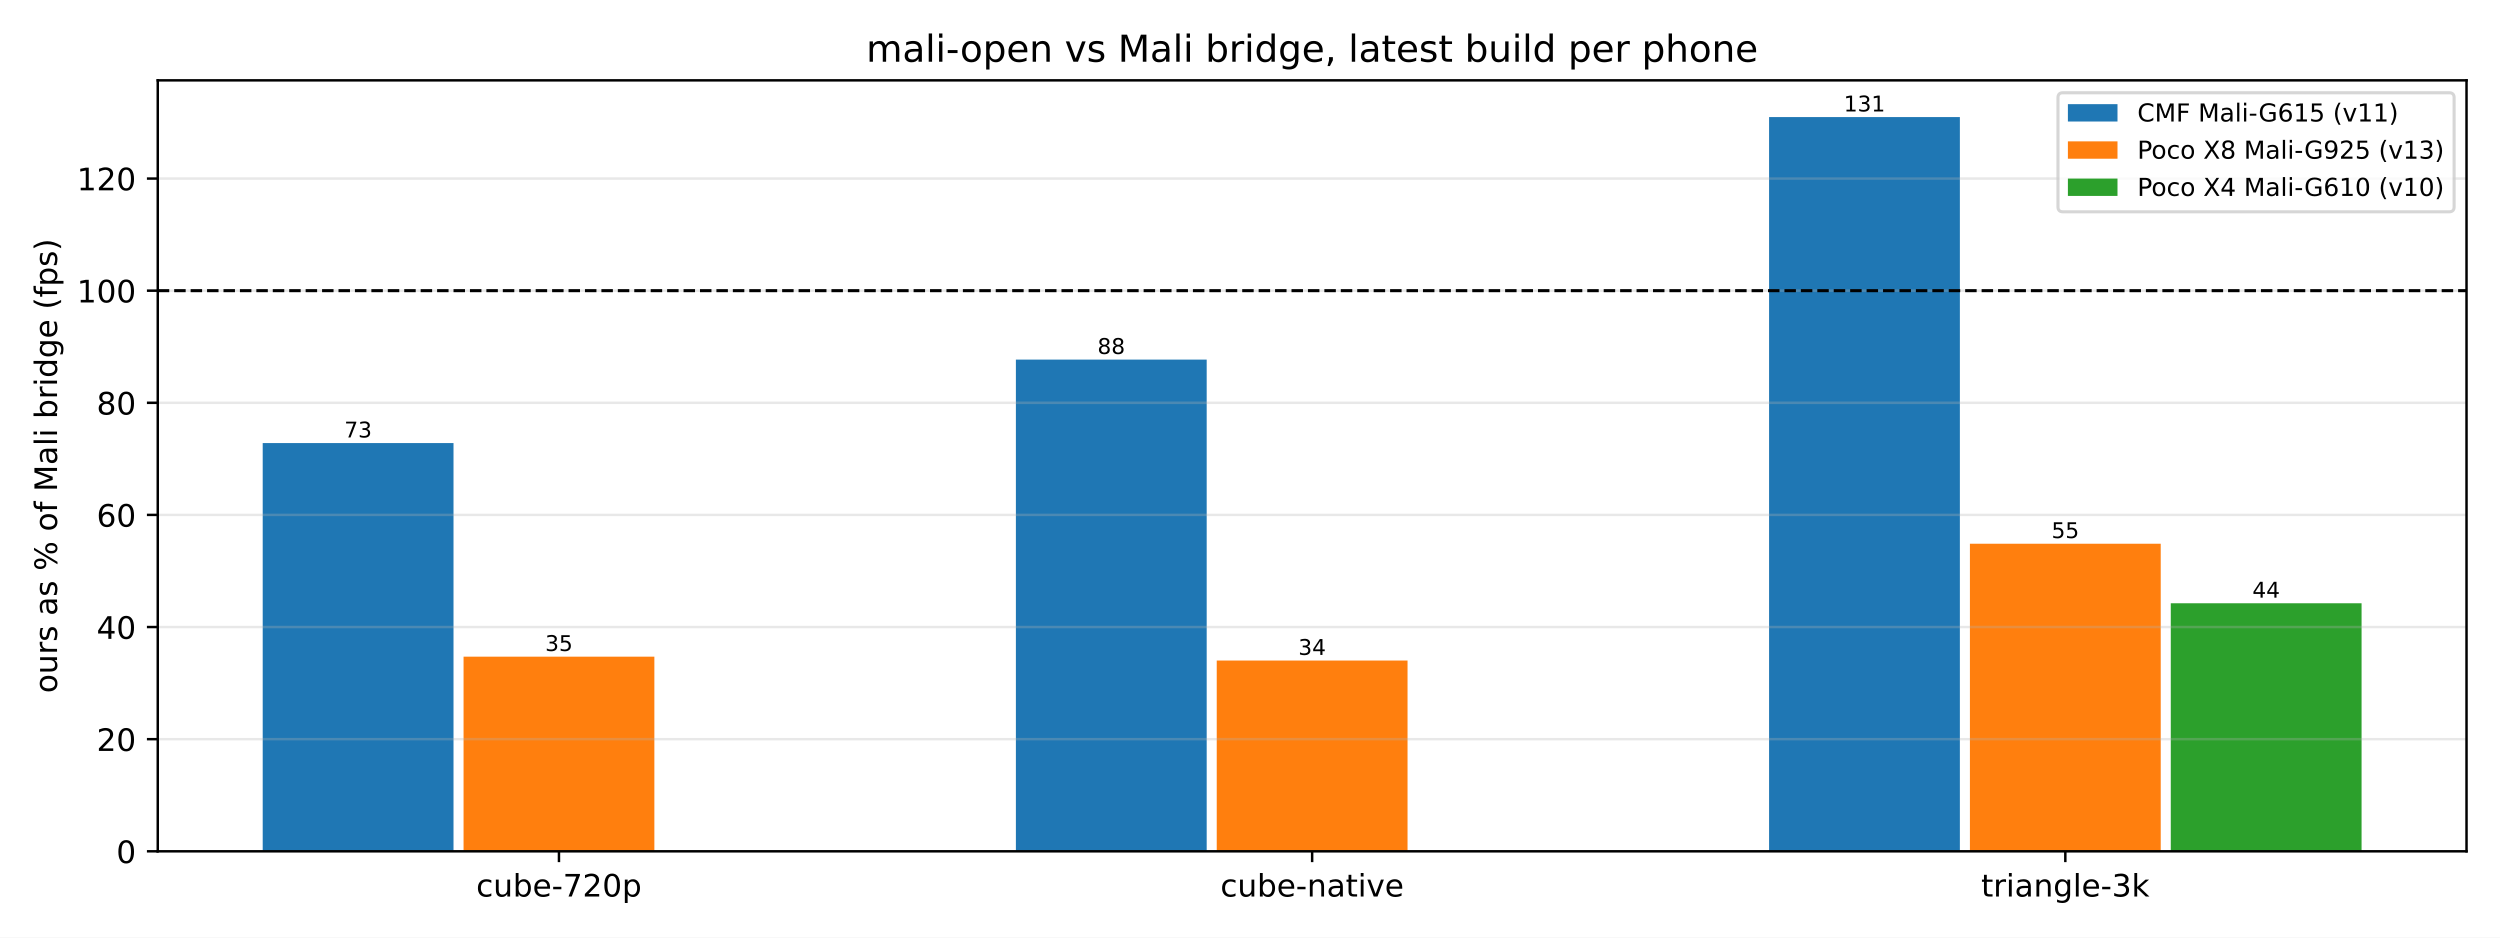
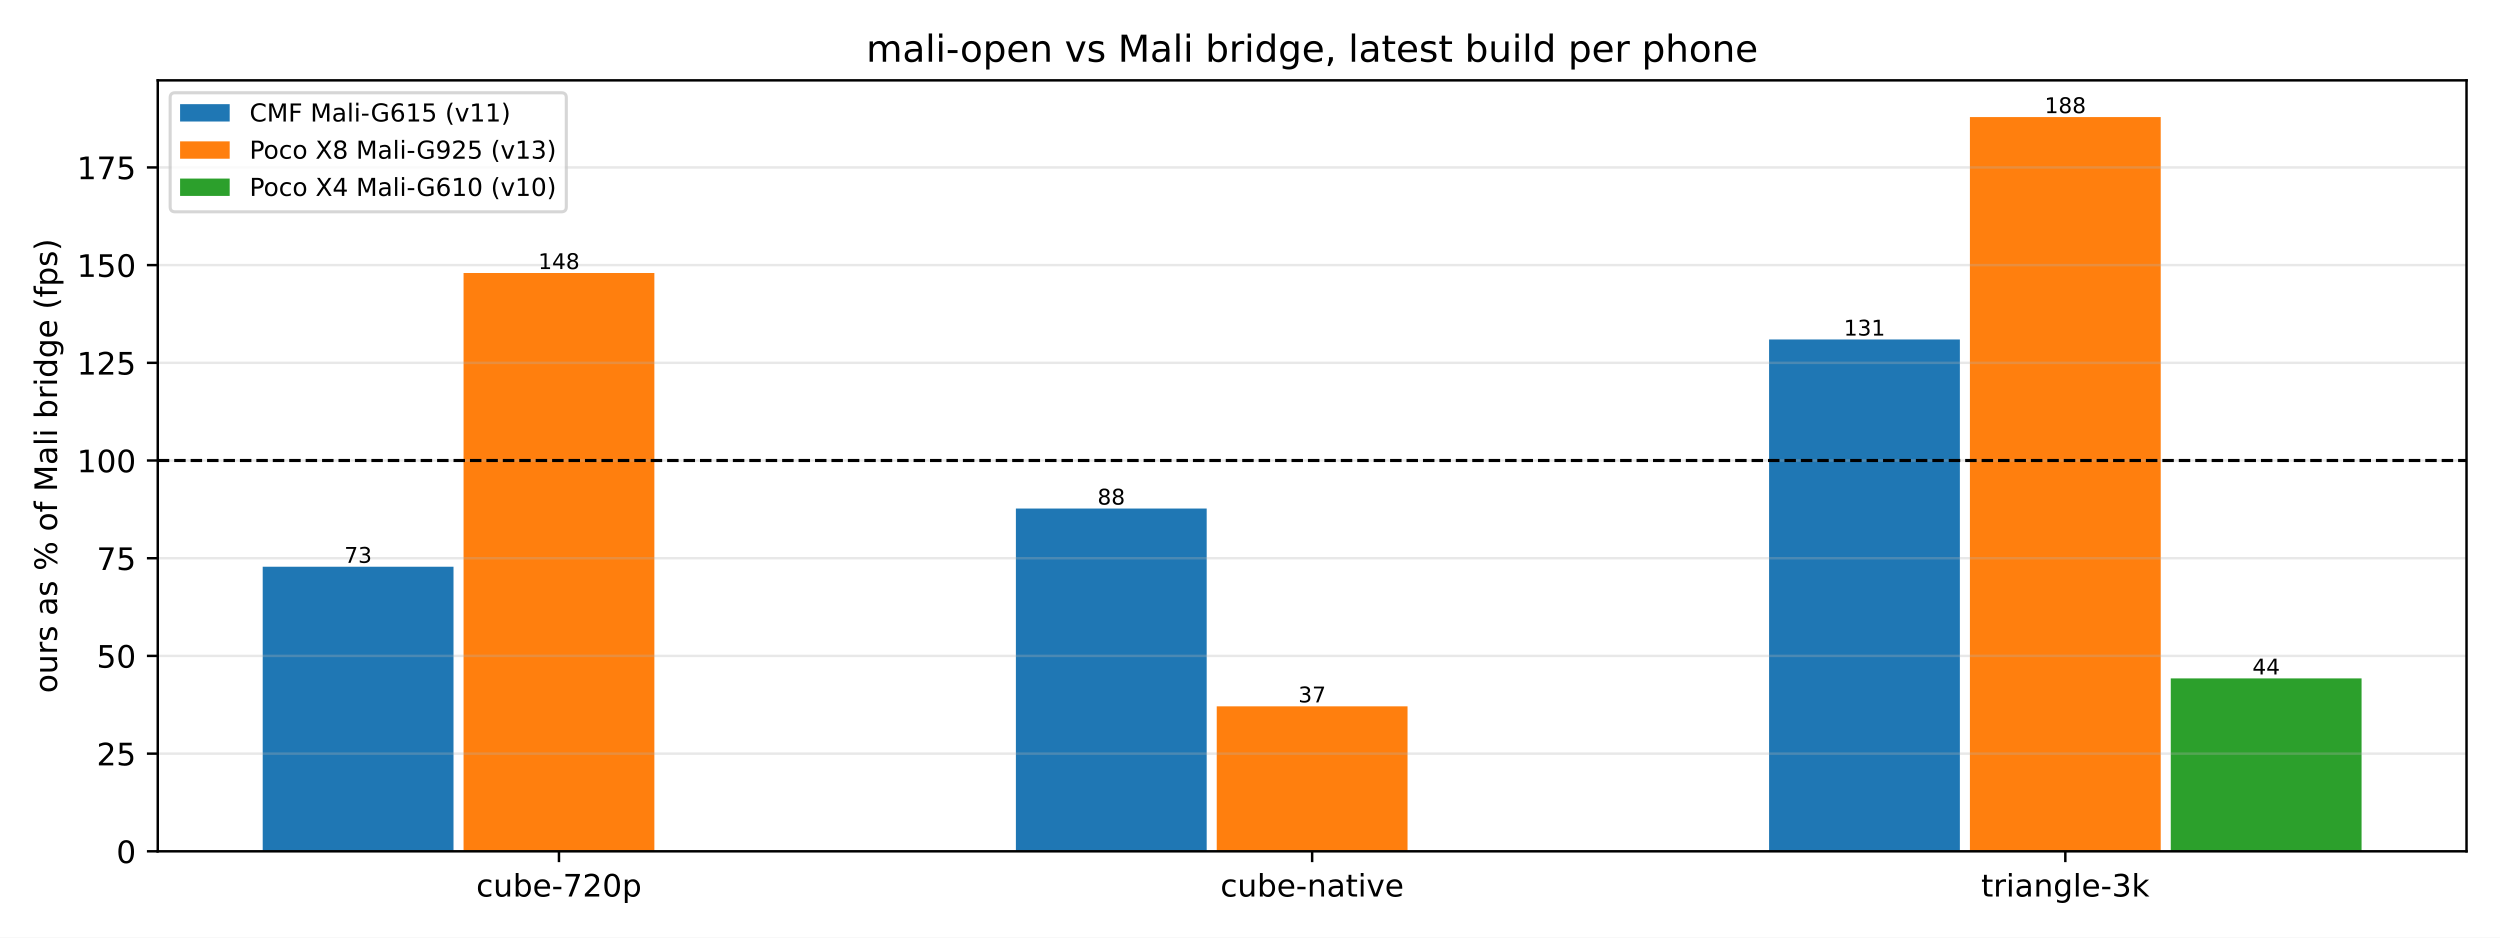
<svg xmlns="http://www.w3.org/2000/svg" xmlns:xlink="http://www.w3.org/1999/xlink" width="806.4pt" height="302.4pt" viewBox="0 0 806.4 302.4" version="1.1">
  <defs>
    <style type="text/css">*{stroke-linejoin: round; stroke-linecap: butt}</style>
  </defs>
  <g id="figure_1">
    <g id="patch_1">
      <path d="M 0 302.4  L 806.4 302.4  L 806.4 0  L 0 0  z " style="fill: #ffffff" />
    </g>
    <g id="axes_1">
      <g id="patch_2">
        <path d="M 50.888 274.599  L 795.6 274.599  L 795.6 25.918  L 50.888 25.918  z " style="fill: #ffffff" />
      </g>
      <g id="patch_3">
-         <path d="M 84.739 274.599  L 146.285 274.599  L 146.285 142.924  L 84.739 142.924  z " clip-path="url(#p9785401d02)" style="fill: #1f77b4" />
+         <path d="M 84.739 274.599  L 146.285 274.599  L 146.285 182.814  L 84.739 182.814  z " clip-path="url(#p9785401d02)" style="fill: #1f77b4" />
      </g>
      <g id="patch_4">
-         <path d="M 327.685 274.599  L 389.232 274.599  L 389.232 115.984  L 327.685 115.984  z " clip-path="url(#p9785401d02)" style="fill: #1f77b4" />
+         <path d="M 327.685 274.599  L 389.232 274.599  L 389.232 164.035  L 327.685 164.035  z " clip-path="url(#p9785401d02)" style="fill: #1f77b4" />
      </g>
      <g id="patch_5">
-         <path d="M 570.632 274.599  L 632.178 274.599  L 632.178 37.76  L 570.632 37.76  z " clip-path="url(#p9785401d02)" style="fill: #1f77b4" />
+         <path d="M 570.632 274.599  L 632.178 274.599  L 632.178 109.508  L 570.632 109.508  z " clip-path="url(#p9785401d02)" style="fill: #1f77b4" />
      </g>
      <g id="patch_6">
-         <path d="M 149.525 274.599  L 211.071 274.599  L 211.071 211.805  L 149.525 211.805  z " clip-path="url(#p9785401d02)" style="fill: #ff7f0e" />
+         <path d="M 149.525 274.599  L 211.071 274.599  L 211.071 88.054  L 149.525 88.054  z " clip-path="url(#p9785401d02)" style="fill: #ff7f0e" />
      </g>
      <g id="patch_7">
-         <path d="M 392.471 274.599  L 454.017 274.599  L 454.017 213.061  L 392.471 213.061  z " clip-path="url(#p9785401d02)" style="fill: #ff7f0e" />
+         <path d="M 392.471 274.599  L 454.017 274.599  L 454.017 227.83  L 392.471 227.83  z " clip-path="url(#p9785401d02)" style="fill: #ff7f0e" />
      </g>
      <g id="patch_8">
-         <path d="M 635.417 274.599  L 696.964 274.599  L 696.964 175.382  L 635.417 175.382  z " clip-path="url(#p9785401d02)" style="fill: #ff7f0e" />
+         <path d="M 635.417 274.599  L 696.964 274.599  L 696.964 37.76  L 635.417 37.76  z " clip-path="url(#p9785401d02)" style="fill: #ff7f0e" />
      </g>
      <g id="patch_9">
-         <path d="M 700.203 274.599  L 761.749 274.599  L 761.749 194.583  L 700.203 194.583  z " clip-path="url(#p9785401d02)" style="fill: #2ca02c" />
+         <path d="M 700.203 274.599  L 761.749 274.599  L 761.749 218.823  L 700.203 218.823  z " clip-path="url(#p9785401d02)" style="fill: #2ca02c" />
      </g>
      <g id="matplotlib.axis_1">
        <g id="xtick_1">
          <g id="line2d_1">
            <defs>
              <path id="meeb56da116" d="M 0 0  L 0 3.5  " style="stroke: #000000; stroke-width: 0.8" />
            </defs>
            <g>
              <use xlink:href="#meeb56da116" x="180.298" y="274.599" style="stroke: #000000; stroke-width: 0.8" />
            </g>
          </g>
          <g id="text_1">
            <text style="font-size: 10px; font-family: 'DejaVu Sans', 'Bitstream Vera Sans', 'Computer Modern Sans Serif', 'Lucida Grande', 'Verdana', 'Geneva', 'Lucid', 'Arial', 'Helvetica', 'Avant Garde', sans-serif; text-anchor: middle" x="180.298" y="289.198" transform="rotate(-0 180.2977 289.1977)">cube-720p</text>
          </g>
        </g>
        <g id="xtick_2">
          <g id="line2d_2">
            <g>
              <use xlink:href="#meeb56da116" x="423.244" y="274.599" style="stroke: #000000; stroke-width: 0.8" />
            </g>
          </g>
          <g id="text_2">
            <text style="font-size: 10px; font-family: 'DejaVu Sans', 'Bitstream Vera Sans', 'Computer Modern Sans Serif', 'Lucida Grande', 'Verdana', 'Geneva', 'Lucid', 'Arial', 'Helvetica', 'Avant Garde', sans-serif; text-anchor: middle" x="423.244" y="289.198" transform="rotate(-0 423.2441 289.1977)">cube-native</text>
          </g>
        </g>
        <g id="xtick_3">
          <g id="line2d_3">
            <g>
              <use xlink:href="#meeb56da116" x="666.191" y="274.599" style="stroke: #000000; stroke-width: 0.8" />
            </g>
          </g>
          <g id="text_3">
            <text style="font-size: 10px; font-family: 'DejaVu Sans', 'Bitstream Vera Sans', 'Computer Modern Sans Serif', 'Lucida Grande', 'Verdana', 'Geneva', 'Lucid', 'Arial', 'Helvetica', 'Avant Garde', sans-serif; text-anchor: middle" x="666.191" y="289.198" transform="rotate(-0 666.1905 289.1977)">triangle-3k</text>
          </g>
        </g>
      </g>
      <g id="matplotlib.axis_2">
        <g id="ytick_1">
          <g id="line2d_4">
            <path d="M 50.888 274.599  L 795.6 274.599  " clip-path="url(#p9785401d02)" style="fill: none; stroke: #b0b0b0; stroke-opacity: 0.3; stroke-width: 0.8; stroke-linecap: square" />
          </g>
          <g id="line2d_5">
            <defs>
              <path id="m3015daee9b" d="M 0 0  L -3.5 0  " style="stroke: #000000; stroke-width: 0.8" />
            </defs>
            <g>
              <use xlink:href="#m3015daee9b" x="50.888" y="274.599" style="stroke: #000000; stroke-width: 0.8" />
            </g>
          </g>
          <g id="text_4">
            <text style="font-size: 10px; font-family: 'DejaVu Sans', 'Bitstream Vera Sans', 'Computer Modern Sans Serif', 'Lucida Grande', 'Verdana', 'Geneva', 'Lucid', 'Arial', 'Helvetica', 'Avant Garde', sans-serif; text-anchor: end" x="43.888" y="278.398" transform="rotate(-0 43.88828 278.398)">0</text>
          </g>
        </g>
        <g id="ytick_2">
          <g id="line2d_6">
-             <path d="M 50.888 238.431  L 795.6 238.431  " clip-path="url(#p9785401d02)" style="fill: none; stroke: #b0b0b0; stroke-opacity: 0.3; stroke-width: 0.8; stroke-linecap: square" />
+             <path d="M 50.888 243.085  L 795.6 243.085  " clip-path="url(#p9785401d02)" style="fill: none; stroke: #b0b0b0; stroke-opacity: 0.3; stroke-width: 0.8; stroke-linecap: square" />
          </g>
          <g id="line2d_7">
            <g>
-               <use xlink:href="#m3015daee9b" x="50.888" y="238.431" style="stroke: #000000; stroke-width: 0.8" />
+               <use xlink:href="#m3015daee9b" x="50.888" y="243.085" style="stroke: #000000; stroke-width: 0.8" />
            </g>
          </g>
          <g id="text_5">
-             <text style="font-size: 10px; font-family: 'DejaVu Sans', 'Bitstream Vera Sans', 'Computer Modern Sans Serif', 'Lucida Grande', 'Verdana', 'Geneva', 'Lucid', 'Arial', 'Helvetica', 'Avant Garde', sans-serif; text-anchor: end" x="43.888" y="242.23" transform="rotate(-0 43.88828 242.2298)">20</text>
+             <text style="font-size: 10px; font-family: 'DejaVu Sans', 'Bitstream Vera Sans', 'Computer Modern Sans Serif', 'Lucida Grande', 'Verdana', 'Geneva', 'Lucid', 'Arial', 'Helvetica', 'Avant Garde', sans-serif; text-anchor: end" x="43.888" y="246.884" transform="rotate(-0 43.88828 246.8837)">25</text>
          </g>
        </g>
        <g id="ytick_3">
          <g id="line2d_8">
-             <path d="M 50.888 202.263  L 795.6 202.263  " clip-path="url(#p9785401d02)" style="fill: none; stroke: #b0b0b0; stroke-opacity: 0.3; stroke-width: 0.8; stroke-linecap: square" />
+             <path d="M 50.888 211.57  L 795.6 211.57  " clip-path="url(#p9785401d02)" style="fill: none; stroke: #b0b0b0; stroke-opacity: 0.3; stroke-width: 0.8; stroke-linecap: square" />
          </g>
          <g id="line2d_9">
            <g>
-               <use xlink:href="#m3015daee9b" x="50.888" y="202.263" style="stroke: #000000; stroke-width: 0.8" />
+               <use xlink:href="#m3015daee9b" x="50.888" y="211.57" style="stroke: #000000; stroke-width: 0.8" />
            </g>
          </g>
          <g id="text_6">
-             <text style="font-size: 10px; font-family: 'DejaVu Sans', 'Bitstream Vera Sans', 'Computer Modern Sans Serif', 'Lucida Grande', 'Verdana', 'Geneva', 'Lucid', 'Arial', 'Helvetica', 'Avant Garde', sans-serif; text-anchor: end" x="43.888" y="206.062" transform="rotate(-0 43.88828 206.0615)">40</text>
+             <text style="font-size: 10px; font-family: 'DejaVu Sans', 'Bitstream Vera Sans', 'Computer Modern Sans Serif', 'Lucida Grande', 'Verdana', 'Geneva', 'Lucid', 'Arial', 'Helvetica', 'Avant Garde', sans-serif; text-anchor: end" x="43.888" y="215.369" transform="rotate(-0 43.88828 215.3693)">50</text>
          </g>
        </g>
        <g id="ytick_4">
          <g id="line2d_10">
-             <path d="M 50.888 166.094  L 795.6 166.094  " clip-path="url(#p9785401d02)" style="fill: none; stroke: #b0b0b0; stroke-opacity: 0.3; stroke-width: 0.8; stroke-linecap: square" />
+             <path d="M 50.888 180.056  L 795.6 180.056  " clip-path="url(#p9785401d02)" style="fill: none; stroke: #b0b0b0; stroke-opacity: 0.3; stroke-width: 0.8; stroke-linecap: square" />
          </g>
          <g id="line2d_11">
            <g>
-               <use xlink:href="#m3015daee9b" x="50.888" y="166.094" style="stroke: #000000; stroke-width: 0.8" />
+               <use xlink:href="#m3015daee9b" x="50.888" y="180.056" style="stroke: #000000; stroke-width: 0.8" />
            </g>
          </g>
          <g id="text_7">
-             <text style="font-size: 10px; font-family: 'DejaVu Sans', 'Bitstream Vera Sans', 'Computer Modern Sans Serif', 'Lucida Grande', 'Verdana', 'Geneva', 'Lucid', 'Arial', 'Helvetica', 'Avant Garde', sans-serif; text-anchor: end" x="43.888" y="169.893" transform="rotate(-0 43.88828 169.8933)">60</text>
+             <text style="font-size: 10px; font-family: 'DejaVu Sans', 'Bitstream Vera Sans', 'Computer Modern Sans Serif', 'Lucida Grande', 'Verdana', 'Geneva', 'Lucid', 'Arial', 'Helvetica', 'Avant Garde', sans-serif; text-anchor: end" x="43.888" y="183.855" transform="rotate(-0 43.88828 183.8549)">75</text>
          </g>
        </g>
        <g id="ytick_5">
          <g id="line2d_12">
-             <path d="M 50.888 129.926  L 795.6 129.926  " clip-path="url(#p9785401d02)" style="fill: none; stroke: #b0b0b0; stroke-opacity: 0.3; stroke-width: 0.8; stroke-linecap: square" />
+             <path d="M 50.888 148.542  L 795.6 148.542  " clip-path="url(#p9785401d02)" style="fill: none; stroke: #b0b0b0; stroke-opacity: 0.3; stroke-width: 0.8; stroke-linecap: square" />
          </g>
          <g id="line2d_13">
            <g>
-               <use xlink:href="#m3015daee9b" x="50.888" y="129.926" style="stroke: #000000; stroke-width: 0.8" />
+               <use xlink:href="#m3015daee9b" x="50.888" y="148.542" style="stroke: #000000; stroke-width: 0.8" />
            </g>
          </g>
          <g id="text_8">
-             <text style="font-size: 10px; font-family: 'DejaVu Sans', 'Bitstream Vera Sans', 'Computer Modern Sans Serif', 'Lucida Grande', 'Verdana', 'Geneva', 'Lucid', 'Arial', 'Helvetica', 'Avant Garde', sans-serif; text-anchor: end" x="43.888" y="133.725" transform="rotate(-0 43.88828 133.725)">80</text>
+             <text style="font-size: 10px; font-family: 'DejaVu Sans', 'Bitstream Vera Sans', 'Computer Modern Sans Serif', 'Lucida Grande', 'Verdana', 'Geneva', 'Lucid', 'Arial', 'Helvetica', 'Avant Garde', sans-serif; text-anchor: end" x="43.888" y="152.341" transform="rotate(-0 43.88828 152.3405)">100</text>
          </g>
        </g>
        <g id="ytick_6">
          <g id="line2d_14">
-             <path d="M 50.888 93.758  L 795.6 93.758  " clip-path="url(#p9785401d02)" style="fill: none; stroke: #b0b0b0; stroke-opacity: 0.3; stroke-width: 0.8; stroke-linecap: square" />
+             <path d="M 50.888 117.027  L 795.6 117.027  " clip-path="url(#p9785401d02)" style="fill: none; stroke: #b0b0b0; stroke-opacity: 0.3; stroke-width: 0.8; stroke-linecap: square" />
          </g>
          <g id="line2d_15">
            <g>
-               <use xlink:href="#m3015daee9b" x="50.888" y="93.758" style="stroke: #000000; stroke-width: 0.8" />
+               <use xlink:href="#m3015daee9b" x="50.888" y="117.027" style="stroke: #000000; stroke-width: 0.8" />
            </g>
          </g>
          <g id="text_9">
-             <text style="font-size: 10px; font-family: 'DejaVu Sans', 'Bitstream Vera Sans', 'Computer Modern Sans Serif', 'Lucida Grande', 'Verdana', 'Geneva', 'Lucid', 'Arial', 'Helvetica', 'Avant Garde', sans-serif; text-anchor: end" x="43.888" y="97.557" transform="rotate(-0 43.88828 97.55673)">100</text>
+             <text style="font-size: 10px; font-family: 'DejaVu Sans', 'Bitstream Vera Sans', 'Computer Modern Sans Serif', 'Lucida Grande', 'Verdana', 'Geneva', 'Lucid', 'Arial', 'Helvetica', 'Avant Garde', sans-serif; text-anchor: end" x="43.888" y="120.826" transform="rotate(-0 43.88828 120.8262)">125</text>
          </g>
        </g>
        <g id="ytick_7">
          <g id="line2d_16">
-             <path d="M 50.888 57.59  L 795.6 57.59  " clip-path="url(#p9785401d02)" style="fill: none; stroke: #b0b0b0; stroke-opacity: 0.3; stroke-width: 0.8; stroke-linecap: square" />
+             <path d="M 50.888 85.513  L 795.6 85.513  " clip-path="url(#p9785401d02)" style="fill: none; stroke: #b0b0b0; stroke-opacity: 0.3; stroke-width: 0.8; stroke-linecap: square" />
          </g>
          <g id="line2d_17">
            <g>
-               <use xlink:href="#m3015daee9b" x="50.888" y="57.59" style="stroke: #000000; stroke-width: 0.8" />
+               <use xlink:href="#m3015daee9b" x="50.888" y="85.513" style="stroke: #000000; stroke-width: 0.8" />
            </g>
          </g>
          <g id="text_10">
-             <text style="font-size: 10px; font-family: 'DejaVu Sans', 'Bitstream Vera Sans', 'Computer Modern Sans Serif', 'Lucida Grande', 'Verdana', 'Geneva', 'Lucid', 'Arial', 'Helvetica', 'Avant Garde', sans-serif; text-anchor: end" x="43.888" y="61.388" transform="rotate(-0 43.88828 61.38846)">120</text>
-           </g>
-         </g>
-         <g id="text_11">
+             <text style="font-size: 10px; font-family: 'DejaVu Sans', 'Bitstream Vera Sans', 'Computer Modern Sans Serif', 'Lucida Grande', 'Verdana', 'Geneva', 'Lucid', 'Arial', 'Helvetica', 'Avant Garde', sans-serif; text-anchor: end" x="43.888" y="89.312" transform="rotate(-0 43.88828 89.31179)">150</text>
+           </g>
+         </g>
+         <g id="ytick_8">
+           <g id="line2d_18">
+             <path d="M 50.888 53.999  L 795.6 53.999  " clip-path="url(#p9785401d02)" style="fill: none; stroke: #b0b0b0; stroke-opacity: 0.3; stroke-width: 0.8; stroke-linecap: square" />
+           </g>
+           <g id="line2d_19">
+             <g>
+               <use xlink:href="#m3015daee9b" x="50.888" y="53.999" style="stroke: #000000; stroke-width: 0.8" />
+             </g>
+           </g>
+           <g id="text_11">
+             <text style="font-size: 10px; font-family: 'DejaVu Sans', 'Bitstream Vera Sans', 'Computer Modern Sans Serif', 'Lucida Grande', 'Verdana', 'Geneva', 'Lucid', 'Arial', 'Helvetica', 'Avant Garde', sans-serif; text-anchor: end" x="43.888" y="57.797" transform="rotate(-0 43.88828 57.79741)">175</text>
+           </g>
+         </g>
+         <g id="text_12">
          <text style="font-size: 10px; font-family: 'DejaVu Sans', 'Bitstream Vera Sans', 'Computer Modern Sans Serif', 'Lucida Grande', 'Verdana', 'Geneva', 'Lucid', 'Arial', 'Helvetica', 'Avant Garde', sans-serif; text-anchor: middle" x="18.398" y="150.259" transform="rotate(-90 18.39844 150.2587)">ours as % of Mali bridge (fps)</text>
        </g>
      </g>
-       <g id="line2d_18">
-         <path d="M 50.888 93.758  L 795.6 93.758  " clip-path="url(#p9785401d02)" style="fill: none; stroke-dasharray: 3.7,1.6; stroke-dashoffset: 0; stroke: #000000" />
+       <g id="line2d_20">
+         <path d="M 50.888 148.542  L 795.6 148.542  " clip-path="url(#p9785401d02)" style="fill: none; stroke-dasharray: 3.7,1.6; stroke-dashoffset: 0; stroke: #000000" />
      </g>
      <g id="patch_10">
        <path d="M 50.888 274.599  L 50.888 25.918  " style="fill: none; stroke: #000000; stroke-width: 0.8; stroke-linejoin: miter; stroke-linecap: square" />
      </g>
      <g id="patch_11">
        <path d="M 795.6 274.599  L 795.6 25.918  " style="fill: none; stroke: #000000; stroke-width: 0.8; stroke-linejoin: miter; stroke-linecap: square" />
      </g>
      <g id="patch_12">
        <path d="M 50.888 274.599  L 795.6 274.599  " style="fill: none; stroke: #000000; stroke-width: 0.8; stroke-linejoin: miter; stroke-linecap: square" />
      </g>
      <g id="patch_13">
        <path d="M 50.888 25.918  L 795.6 25.918  " style="fill: none; stroke: #000000; stroke-width: 0.8; stroke-linejoin: miter; stroke-linecap: square" />
      </g>
-       <g id="text_12">
-         <text style="font-size: 7px; font-family: 'DejaVu Sans', 'Bitstream Vera Sans', 'Computer Modern Sans Serif', 'Lucida Grande', 'Verdana', 'Geneva', 'Lucid', 'Arial', 'Helvetica', 'Avant Garde', sans-serif; text-anchor: middle" x="115.512" y="141.116" transform="rotate(-0 115.512 141.1161)">73</text>
-       </g>
      <g id="text_13">
-         <text style="font-size: 7px; font-family: 'DejaVu Sans', 'Bitstream Vera Sans', 'Computer Modern Sans Serif', 'Lucida Grande', 'Verdana', 'Geneva', 'Lucid', 'Arial', 'Helvetica', 'Avant Garde', sans-serif; text-anchor: middle" x="358.458" y="114.176" transform="rotate(-0 358.4584 114.1756)">88</text>
+         <text style="font-size: 7px; font-family: 'DejaVu Sans', 'Bitstream Vera Sans', 'Computer Modern Sans Serif', 'Lucida Grande', 'Verdana', 'Geneva', 'Lucid', 'Arial', 'Helvetica', 'Avant Garde', sans-serif; text-anchor: middle" x="115.512" y="181.553" transform="rotate(-0 115.512 181.5533)">73</text>
      </g>
      <g id="text_14">
-         <text style="font-size: 7px; font-family: 'DejaVu Sans', 'Bitstream Vera Sans', 'Computer Modern Sans Serif', 'Lucida Grande', 'Verdana', 'Geneva', 'Lucid', 'Arial', 'Helvetica', 'Avant Garde', sans-serif; text-anchor: middle" x="601.405" y="35.952" transform="rotate(-0 601.4048 35.95167)">131</text>
+         <text style="font-size: 7px; font-family: 'DejaVu Sans', 'Bitstream Vera Sans', 'Computer Modern Sans Serif', 'Lucida Grande', 'Verdana', 'Geneva', 'Lucid', 'Arial', 'Helvetica', 'Avant Garde', sans-serif; text-anchor: middle" x="358.458" y="162.774" transform="rotate(-0 358.4584 162.7741)">88</text>
      </g>
      <g id="text_15">
-         <text style="font-size: 7px; font-family: 'DejaVu Sans', 'Bitstream Vera Sans', 'Computer Modern Sans Serif', 'Lucida Grande', 'Verdana', 'Geneva', 'Lucid', 'Arial', 'Helvetica', 'Avant Garde', sans-serif; text-anchor: middle" x="180.298" y="209.996" transform="rotate(-0 180.2977 209.9964)">35</text>
+         <text style="font-size: 7px; font-family: 'DejaVu Sans', 'Bitstream Vera Sans', 'Computer Modern Sans Serif', 'Lucida Grande', 'Verdana', 'Geneva', 'Lucid', 'Arial', 'Helvetica', 'Avant Garde', sans-serif; text-anchor: middle" x="601.405" y="108.247" transform="rotate(-0 601.4048 108.2472)">131</text>
      </g>
      <g id="text_16">
-         <text style="font-size: 7px; font-family: 'DejaVu Sans', 'Bitstream Vera Sans', 'Computer Modern Sans Serif', 'Lucida Grande', 'Verdana', 'Geneva', 'Lucid', 'Arial', 'Helvetica', 'Avant Garde', sans-serif; text-anchor: middle" x="423.244" y="211.253" transform="rotate(-0 423.2441 211.2527)">34</text>
+         <text style="font-size: 7px; font-family: 'DejaVu Sans', 'Bitstream Vera Sans', 'Computer Modern Sans Serif', 'Lucida Grande', 'Verdana', 'Geneva', 'Lucid', 'Arial', 'Helvetica', 'Avant Garde', sans-serif; text-anchor: middle" x="180.298" y="86.794" transform="rotate(-0 180.2977 86.79377)">148</text>
      </g>
      <g id="text_17">
-         <text style="font-size: 7px; font-family: 'DejaVu Sans', 'Bitstream Vera Sans', 'Computer Modern Sans Serif', 'Lucida Grande', 'Verdana', 'Geneva', 'Lucid', 'Arial', 'Helvetica', 'Avant Garde', sans-serif; text-anchor: middle" x="666.191" y="173.574" transform="rotate(-0 666.1905 173.5736)">55</text>
+         <text style="font-size: 7px; font-family: 'DejaVu Sans', 'Bitstream Vera Sans', 'Computer Modern Sans Serif', 'Lucida Grande', 'Verdana', 'Geneva', 'Lucid', 'Arial', 'Helvetica', 'Avant Garde', sans-serif; text-anchor: middle" x="423.244" y="226.569" transform="rotate(-0 423.2441 226.5694)">37</text>
      </g>
      <g id="text_18">
-         <text style="font-size: 7px; font-family: 'DejaVu Sans', 'Bitstream Vera Sans', 'Computer Modern Sans Serif', 'Lucida Grande', 'Verdana', 'Geneva', 'Lucid', 'Arial', 'Helvetica', 'Avant Garde', sans-serif; text-anchor: middle" x="730.976" y="192.775" transform="rotate(-0 730.9763 192.775)">44</text>
+         <text style="font-size: 7px; font-family: 'DejaVu Sans', 'Bitstream Vera Sans', 'Computer Modern Sans Serif', 'Lucida Grande', 'Verdana', 'Geneva', 'Lucid', 'Arial', 'Helvetica', 'Avant Garde', sans-serif; text-anchor: middle" x="666.191" y="36.5" transform="rotate(-0 666.1905 36.49951)">188</text>
      </g>
      <g id="text_19">
+         <text style="font-size: 7px; font-family: 'DejaVu Sans', 'Bitstream Vera Sans', 'Computer Modern Sans Serif', 'Lucida Grande', 'Verdana', 'Geneva', 'Lucid', 'Arial', 'Helvetica', 'Avant Garde', sans-serif; text-anchor: middle" x="730.976" y="217.563" transform="rotate(-0 730.9763 217.5627)">44</text>
+       </g>
+       <g id="text_20">
        <text style="font-size: 12px; font-family: 'DejaVu Sans', 'Bitstream Vera Sans', 'Computer Modern Sans Serif', 'Lucida Grande', 'Verdana', 'Geneva', 'Lucid', 'Arial', 'Helvetica', 'Avant Garde', sans-serif; text-anchor: middle" x="423.244" y="19.918" transform="rotate(-0 423.2441 19.91812)">mali-open vs Mali bridge, latest build per phone</text>
      </g>
      <g id="legend_1">
        <g id="patch_14">
-           <path d="M 665.42 68.32  L 790 68.32  Q 791.6 68.32 791.6 66.72  L 791.6 31.518  Q 791.6 29.918 790 29.918  L 665.42 29.918  Q 663.82 29.918 663.82 31.518  L 663.82 66.72  Q 663.82 68.32 665.42 68.32  z " style="fill: #ffffff; opacity: 0.8; stroke: #cccccc; stroke-linejoin: miter" />
+           <path d="M 56.488 68.32  L 181.068 68.32  Q 182.668 68.32 182.668 66.72  L 182.668 31.518  Q 182.668 29.918 181.068 29.918  L 56.488 29.918  Q 54.888 29.918 54.888 31.518  L 54.888 66.72  Q 54.888 68.32 56.488 68.32  z " style="fill: #ffffff; opacity: 0.8; stroke: #cccccc; stroke-linejoin: miter" />
        </g>
        <g id="patch_15">
-           <path d="M 667.02 39.197  L 683.02 39.197  L 683.02 33.597  L 667.02 33.597  z " style="fill: #1f77b4" />
-         </g>
-         <g id="text_20">
-           <text style="font-size: 8px; font-family: 'DejaVu Sans', 'Bitstream Vera Sans', 'Computer Modern Sans Serif', 'Lucida Grande', 'Verdana', 'Geneva', 'Lucid', 'Arial', 'Helvetica', 'Avant Garde', sans-serif; text-anchor: start" x="689.42" y="39.197" transform="rotate(-0 689.42 39.19687)">CMF Mali-G615 (v11)</text>
+           <path d="M 58.088 39.197  L 74.088 39.197  L 74.088 33.597  L 58.088 33.597  z " style="fill: #1f77b4" />
+         </g>
+         <g id="text_21">
+           <text style="font-size: 8px; font-family: 'DejaVu Sans', 'Bitstream Vera Sans', 'Computer Modern Sans Serif', 'Lucida Grande', 'Verdana', 'Geneva', 'Lucid', 'Arial', 'Helvetica', 'Avant Garde', sans-serif; text-anchor: start" x="80.488" y="39.197" transform="rotate(-0 80.48828 39.19687)">CMF Mali-G615 (v11)</text>
        </g>
        <g id="patch_16">
-           <path d="M 667.02 51.197  L 683.02 51.197  L 683.02 45.597  L 667.02 45.597  z " style="fill: #ff7f0e" />
-         </g>
-         <g id="text_21">
-           <text style="font-size: 8px; font-family: 'DejaVu Sans', 'Bitstream Vera Sans', 'Computer Modern Sans Serif', 'Lucida Grande', 'Verdana', 'Geneva', 'Lucid', 'Arial', 'Helvetica', 'Avant Garde', sans-serif; text-anchor: start" x="689.42" y="51.197" transform="rotate(-0 689.42 51.1975)">Poco X8 Mali-G925 (v13)</text>
+           <path d="M 58.088 51.197  L 74.088 51.197  L 74.088 45.597  L 58.088 45.597  z " style="fill: #ff7f0e" />
+         </g>
+         <g id="text_22">
+           <text style="font-size: 8px; font-family: 'DejaVu Sans', 'Bitstream Vera Sans', 'Computer Modern Sans Serif', 'Lucida Grande', 'Verdana', 'Geneva', 'Lucid', 'Arial', 'Helvetica', 'Avant Garde', sans-serif; text-anchor: start" x="80.488" y="51.197" transform="rotate(-0 80.48828 51.1975)">Poco X8 Mali-G925 (v13)</text>
        </g>
        <g id="patch_17">
-           <path d="M 667.02 63.198  L 683.02 63.198  L 683.02 57.598  L 667.02 57.598  z " style="fill: #2ca02c" />
-         </g>
-         <g id="text_22">
-           <text style="font-size: 8px; font-family: 'DejaVu Sans', 'Bitstream Vera Sans', 'Computer Modern Sans Serif', 'Lucida Grande', 'Verdana', 'Geneva', 'Lucid', 'Arial', 'Helvetica', 'Avant Garde', sans-serif; text-anchor: start" x="689.42" y="63.198" transform="rotate(-0 689.42 63.19812)">Poco X4 Mali-G610 (v10)</text>
+           <path d="M 58.088 63.198  L 74.088 63.198  L 74.088 57.598  L 58.088 57.598  z " style="fill: #2ca02c" />
+         </g>
+         <g id="text_23">
+           <text style="font-size: 8px; font-family: 'DejaVu Sans', 'Bitstream Vera Sans', 'Computer Modern Sans Serif', 'Lucida Grande', 'Verdana', 'Geneva', 'Lucid', 'Arial', 'Helvetica', 'Avant Garde', sans-serif; text-anchor: start" x="80.488" y="63.198" transform="rotate(-0 80.48828 63.19812)">Poco X4 Mali-G610 (v10)</text>
        </g>
      </g>
    </g>
  </g>
  <defs>
    <clipPath id="p9785401d02">
      <rect x="50.888" y="25.918" width="744.712" height="248.681" />
    </clipPath>
  </defs>
</svg>
